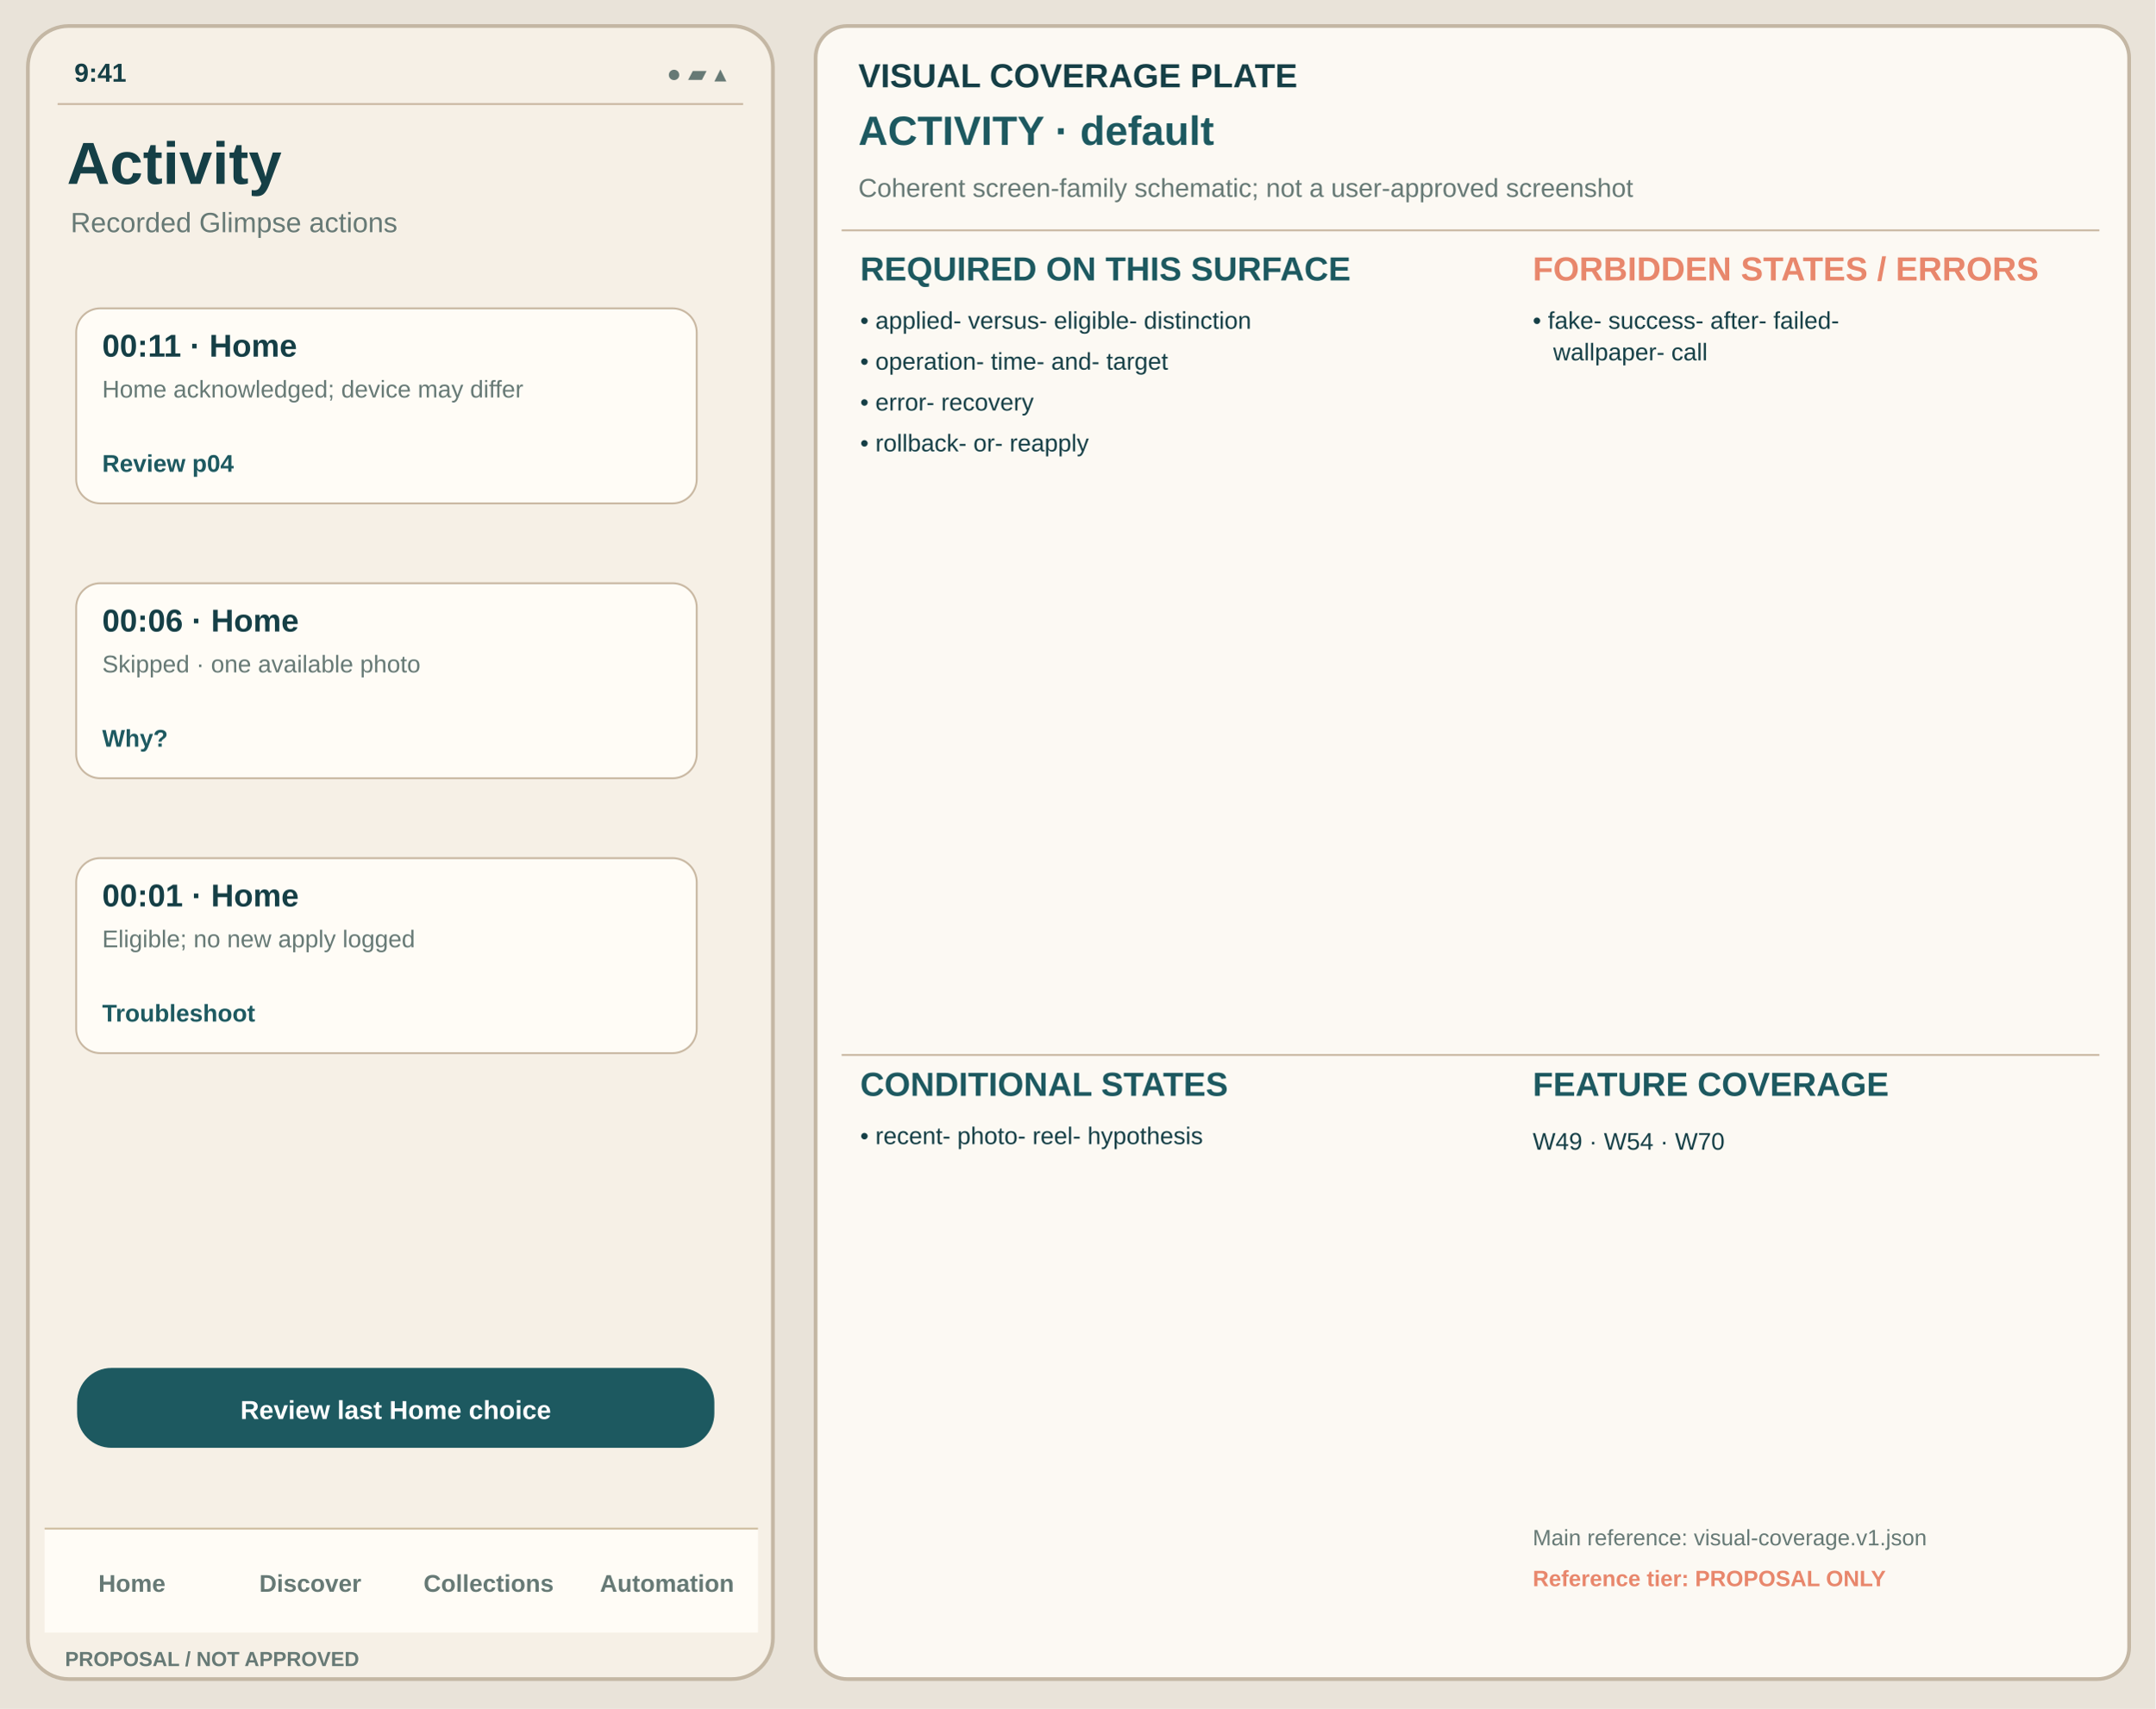
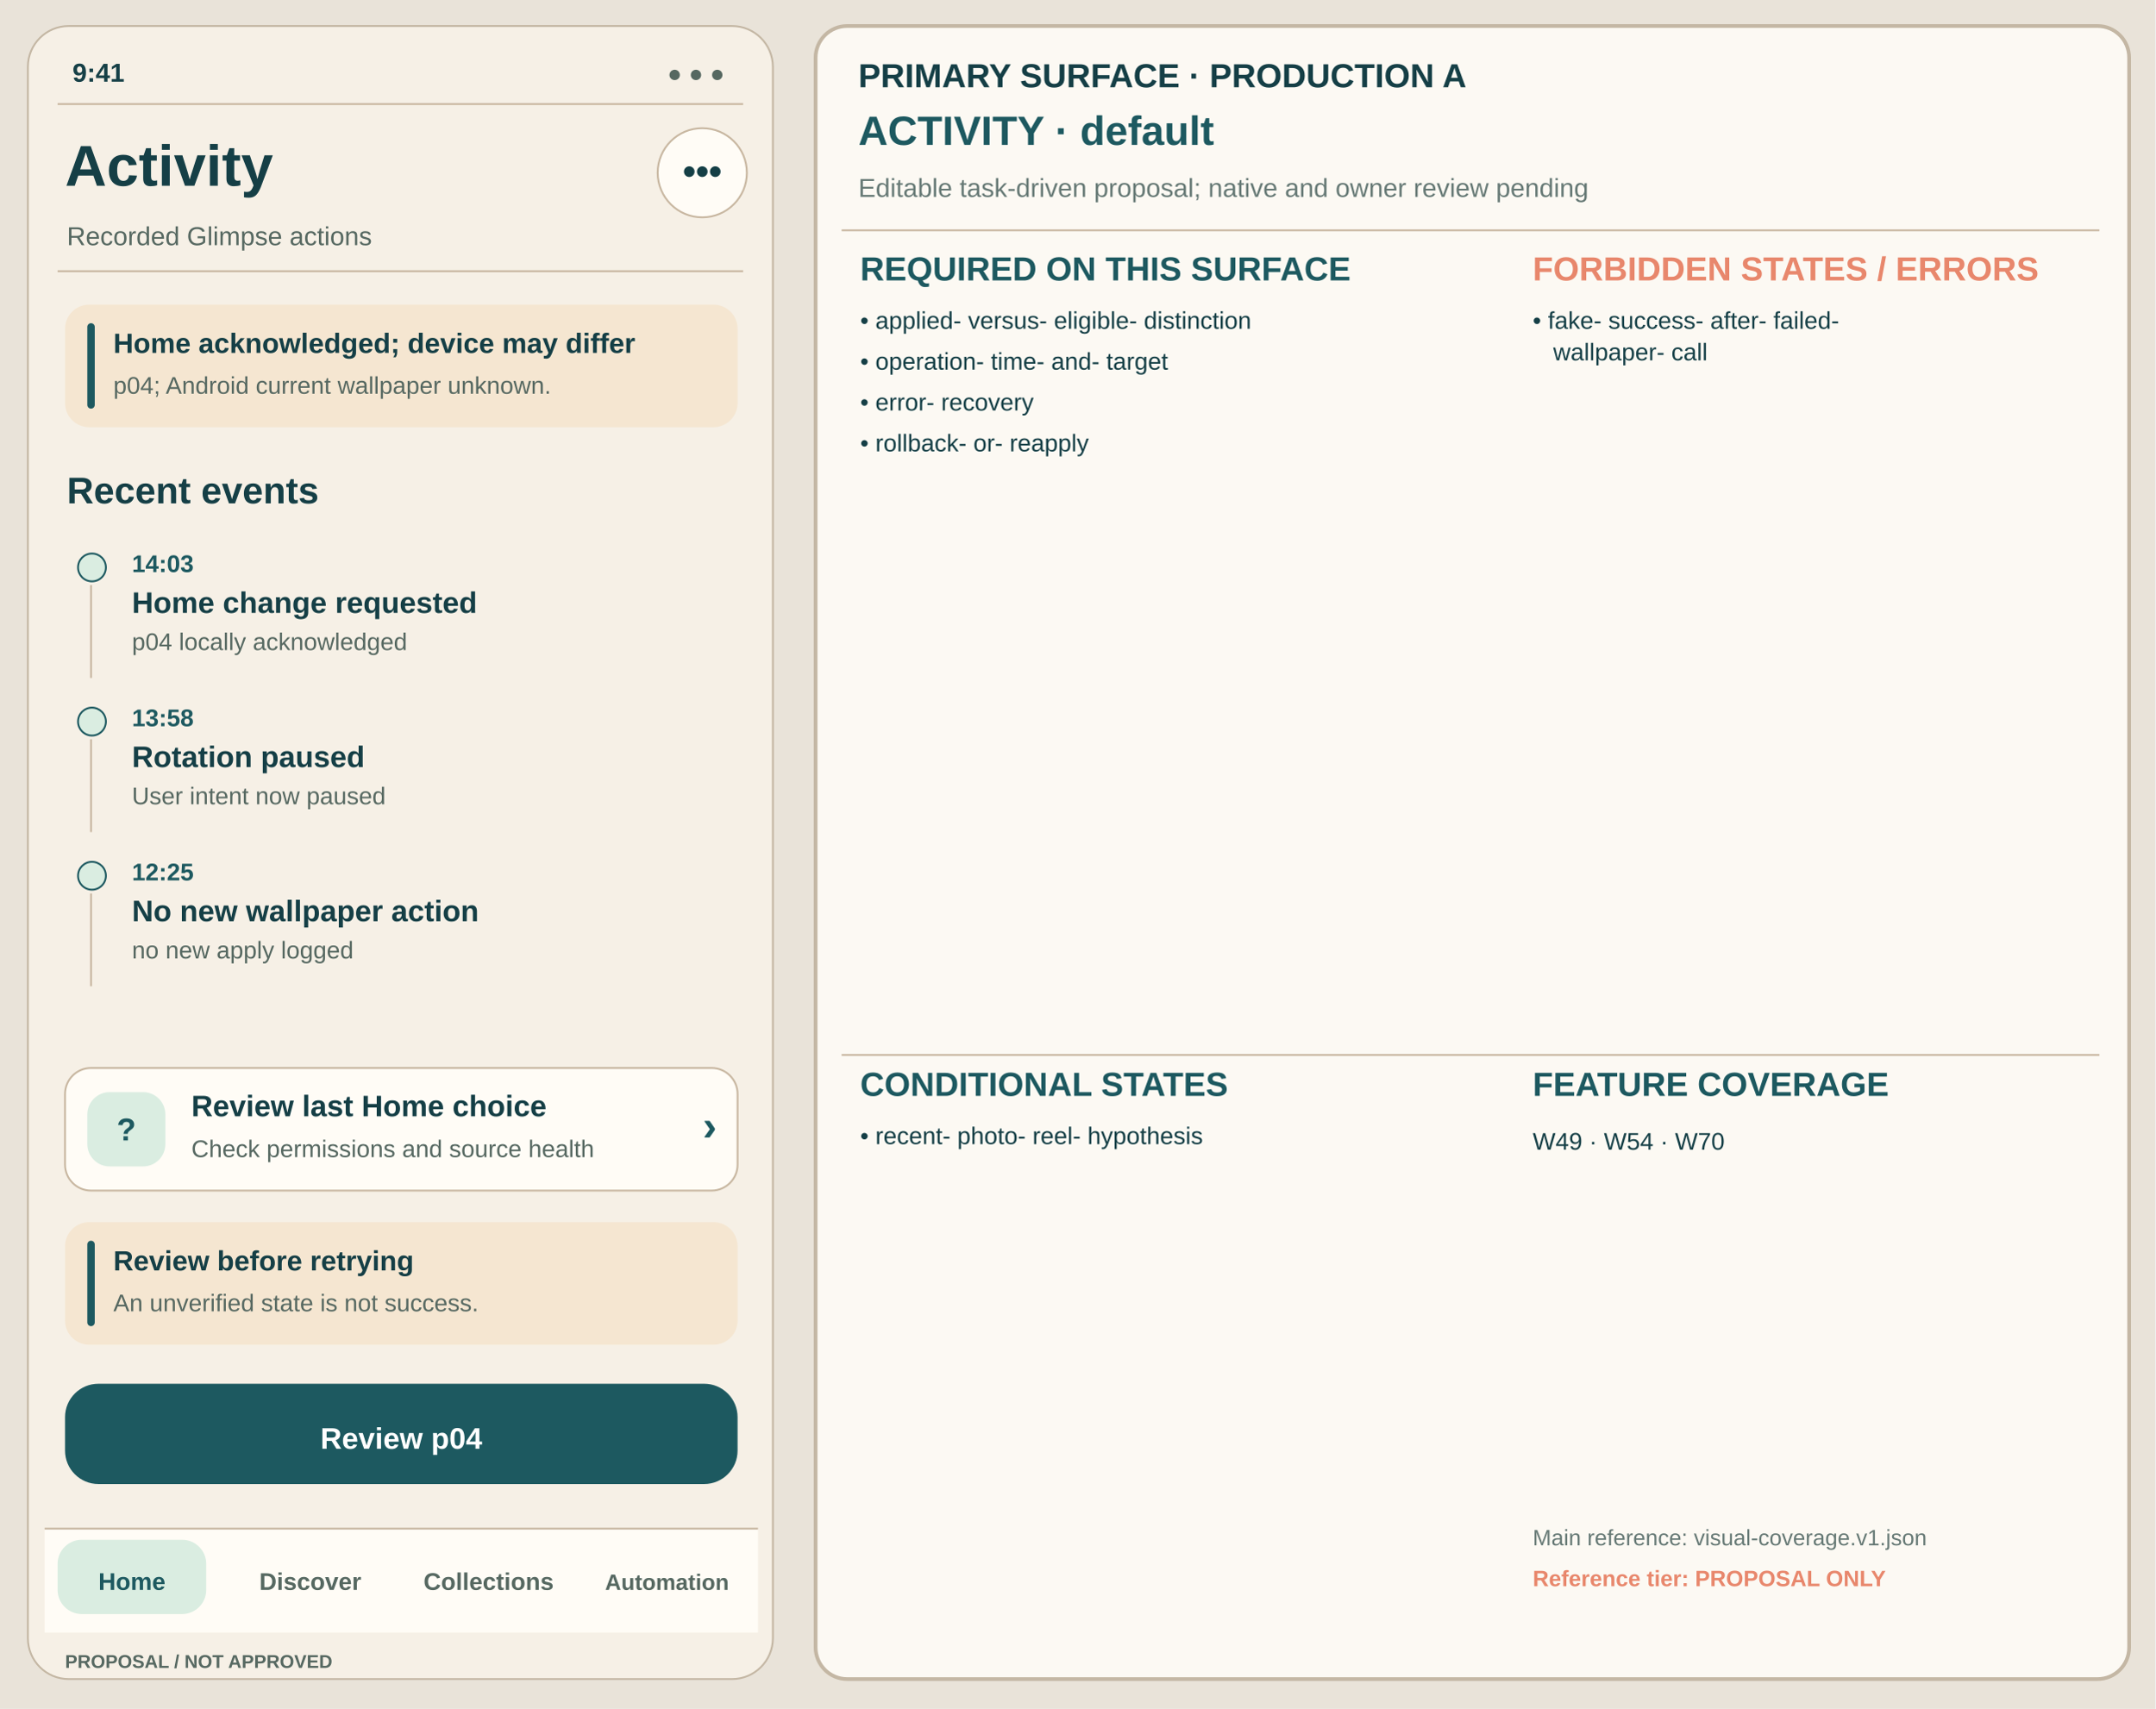
<svg xmlns="http://www.w3.org/2000/svg" width="1160" height="920" viewBox="0 0 1160 920" role="img" aria-label="Proposed Glimpse activity annotated layout, default state, not yet approved">
-   <rect width="1160" height="920" fill="#E9E3D9" />
-   <rect x="15" y="14" width="401" height="890" rx="22" fill="#F6F0E6" stroke="#C4B7A4" stroke-width="2" />
-   <text x="40" y="44" fill="#153F46" font-family="Arial,Helvetica,sans-serif" font-size="14" font-weight="650" text-anchor="start">9:41</text>
-   <text x="391" y="44" fill="#667975" font-family="Arial,Helvetica,sans-serif" font-size="13" font-weight="400" text-anchor="end">● ▰ ▴</text>
-   <path d="M31 56 L400 56" stroke="#C8B7A1" stroke-width="1" fill="none" />
-   <text x="36" y="99" fill="#153F46" font-family="Arial,Helvetica,sans-serif" font-size="32" font-weight="700" text-anchor="start">Activity</text>
-   <text x="38" y="125" fill="#667975" font-family="Arial,Helvetica,sans-serif" font-size="15" font-weight="400" text-anchor="start">Recorded Glimpse actions</text>
-   <rect x="41" y="166" width="334" height="105" rx="13" fill="#FFFCF6" stroke="#C8B7A1" stroke-width="1" />
-   <text x="55" y="192" fill="#153F46" font-family="Arial,Helvetica,sans-serif" font-size="17" font-weight="650" text-anchor="start">00:11 · Home</text>
-   <text x="55" y="214" fill="#667975" font-family="Arial,Helvetica,sans-serif" font-size="13" font-weight="400" text-anchor="start">Home acknowledged; device may differ</text>
-   <text x="55" y="254" fill="#1D5960" font-family="Arial,Helvetica,sans-serif" font-size="13" font-weight="650" text-anchor="start">Review p04</text>
-   <rect x="41" y="314" width="334" height="105" rx="13" fill="#FFFCF6" stroke="#C8B7A1" stroke-width="1" />
-   <text x="55" y="340" fill="#153F46" font-family="Arial,Helvetica,sans-serif" font-size="17" font-weight="650" text-anchor="start">00:06 · Home</text>
-   <text x="55" y="362" fill="#667975" font-family="Arial,Helvetica,sans-serif" font-size="13" font-weight="400" text-anchor="start">Skipped · one available photo</text>
-   <text x="55" y="402" fill="#1D5960" font-family="Arial,Helvetica,sans-serif" font-size="13" font-weight="650" text-anchor="start">Why?</text>
-   <rect x="41" y="462" width="334" height="105" rx="13" fill="#FFFCF6" stroke="#C8B7A1" stroke-width="1" />
-   <text x="55" y="488" fill="#153F46" font-family="Arial,Helvetica,sans-serif" font-size="17" font-weight="650" text-anchor="start">00:01 · Home</text>
-   <text x="55" y="510" fill="#667975" font-family="Arial,Helvetica,sans-serif" font-size="13" font-weight="400" text-anchor="start">Eligible; no new apply logged</text>
-   <text x="55" y="550" fill="#1D5960" font-family="Arial,Helvetica,sans-serif" font-size="13" font-weight="650" text-anchor="start">Troubleshoot</text>
-   <rect x="42" y="737" width="342" height="42" rx="18" fill="#1D5960" stroke="#1D5960" stroke-width="1" />
-   <text x="213" y="764" fill="#FFFFFF" font-family="Arial,Helvetica,sans-serif" font-size="14" font-weight="650" text-anchor="middle">Review last Home choice</text>
-   <rect x="24" y="823" width="384" height="56" rx="0" fill="#FFFCF6" stroke="none" stroke-width="1" />
-   <path d="M24 823 L408 823" stroke="#CEBC9F" stroke-width="1" fill="none" />
-   <text x="71" y="857" fill="#667975" font-family="Arial,Helvetica,sans-serif" font-size="13" font-weight="600" text-anchor="middle">Home</text>
-   <text x="167" y="857" fill="#667975" font-family="Arial,Helvetica,sans-serif" font-size="13" font-weight="600" text-anchor="middle">Discover</text>
-   <text x="263" y="857" fill="#667975" font-family="Arial,Helvetica,sans-serif" font-size="13" font-weight="600" text-anchor="middle">Collections</text>
-   <text x="359" y="857" fill="#667975" font-family="Arial,Helvetica,sans-serif" font-size="13" font-weight="600" text-anchor="middle">Automation</text>
-   <text x="35" y="897" fill="#667975" font-family="Arial,Helvetica,sans-serif" font-size="11" font-weight="650" text-anchor="start">PROPOSAL / NOT APPROVED</text>
+   <rect x="0" y="0" width="1160" height="920" rx="0" fill="#E9E3D9" stroke="none" />
+   <rect x="15" y="14" width="401" height="890" rx="22" fill="#F6F0E6" stroke="#C4B7A4" />
+   <text x="39" y="44" fill="#153F46" font-size="14" font-weight="700" font-family="Arial,Helvetica,sans-serif" text-anchor="start">9:41</text>
+   <text x="390" y="44" fill="#566861" font-size="13" font-weight="700" font-family="Arial,Helvetica,sans-serif" text-anchor="end">●  ●  ●</text>
+   <path d="M31 56 L400 56" fill="none" stroke="#C8B7A1" />
+   <path d="M31 146 L400 146" fill="none" stroke="#C8B7A1" />
+   <text x="35" y="100" fill="#153F46" font-size="31" font-weight="700" font-family="Arial,Helvetica,sans-serif" text-anchor="start">Activity</text>
+   <rect x="354" y="69" width="48" height="48" rx="24" fill="#FFFCF6" stroke="#C8B7A1" />
+   <text x="378" y="99" fill="#153F46" font-size="20" font-weight="700" font-family="Arial,Helvetica,sans-serif" text-anchor="middle">•••</text>
+   <text x="36" y="132" fill="#566861" font-size="14" font-weight="500" font-family="Arial,Helvetica,sans-serif" text-anchor="start">Recorded Glimpse actions</text>
+   <rect x="35" y="164" width="362" height="66" rx="13" fill="#F5E6D1" stroke="none" />
+   <rect x="47" y="174" width="4" height="46" rx="2" fill="#1D5960" stroke="none" />
+   <text x="61" y="190" fill="#153F46" font-size="15" font-weight="700" font-family="Arial,Helvetica,sans-serif" text-anchor="start">Home acknowledged; device may differ</text>
+   <text x="61" y="212" fill="#566861" font-size="13" font-weight="500" font-family="Arial,Helvetica,sans-serif" text-anchor="start">p04; Android current wallpaper unknown.</text>
+   <text x="36" y="271" fill="#153F46" font-size="20" font-weight="700" font-family="Arial,Helvetica,sans-serif" text-anchor="start">Recent events</text>
+   <rect x="42" y="298" width="15" height="15" rx="8" fill="#DAEDE1" stroke="#1D5960" />
+   <path d="M49 315 L49 365" fill="none" stroke="#C8B7A1" />
+   <text x="71" y="308" fill="#1D5960" font-size="13" font-weight="700" font-family="Arial,Helvetica,sans-serif" text-anchor="start">14:03</text>
+   <text x="71" y="330" fill="#153F46" font-size="16" font-weight="700" font-family="Arial,Helvetica,sans-serif" text-anchor="start">Home change requested</text>
+   <text x="71" y="350" fill="#566861" font-size="13" font-weight="500" font-family="Arial,Helvetica,sans-serif" text-anchor="start">p04 locally acknowledged</text>
+   <rect x="42" y="381" width="15" height="15" rx="8" fill="#DAEDE1" stroke="#1D5960" />
+   <path d="M49 398 L49 448" fill="none" stroke="#C8B7A1" />
+   <text x="71" y="391" fill="#1D5960" font-size="13" font-weight="700" font-family="Arial,Helvetica,sans-serif" text-anchor="start">13:58</text>
+   <text x="71" y="413" fill="#153F46" font-size="16" font-weight="700" font-family="Arial,Helvetica,sans-serif" text-anchor="start">Rotation paused</text>
+   <text x="71" y="433" fill="#566861" font-size="13" font-weight="500" font-family="Arial,Helvetica,sans-serif" text-anchor="start">User intent now paused</text>
+   <rect x="42" y="464" width="15" height="15" rx="8" fill="#DAEDE1" stroke="#1D5960" />
+   <path d="M49 481 L49 531" fill="none" stroke="#C8B7A1" />
+   <text x="71" y="474" fill="#1D5960" font-size="13" font-weight="700" font-family="Arial,Helvetica,sans-serif" text-anchor="start">12:25</text>
+   <text x="71" y="496" fill="#153F46" font-size="16" font-weight="700" font-family="Arial,Helvetica,sans-serif" text-anchor="start">No new wallpaper action</text>
+   <text x="71" y="516" fill="#566861" font-size="13" font-weight="500" font-family="Arial,Helvetica,sans-serif" text-anchor="start">no new apply logged</text>
+   <rect x="35" y="575" width="362" height="66" rx="14" fill="#FFFCF6" stroke="#C8B7A1" />
+   <rect x="47" y="588" width="42" height="40" rx="12" fill="#DAEDE1" stroke="none" />
+   <text x="68" y="614" fill="#1D5960" font-size="17" font-weight="700" font-family="Arial,Helvetica,sans-serif" text-anchor="middle">?</text>
+   <text x="103" y="601" fill="#153F46" font-size="16" font-weight="700" font-family="Arial,Helvetica,sans-serif" text-anchor="start">Review last Home choice</text>
+   <text x="103" y="623" fill="#566861" font-size="13" font-weight="500" font-family="Arial,Helvetica,sans-serif" text-anchor="start">Check permissions and source health</text>
+   <text x="382" y="614" fill="#1D5960" font-size="23" font-weight="700" font-family="Arial,Helvetica,sans-serif" text-anchor="middle">›</text>
+   <rect x="35" y="658" width="362" height="66" rx="13" fill="#F5E6D1" stroke="none" />
+   <rect x="47" y="668" width="4" height="46" rx="2" fill="#1D5960" stroke="none" />
+   <text x="61" y="684" fill="#153F46" font-size="15" font-weight="700" font-family="Arial,Helvetica,sans-serif" text-anchor="start">Review before retrying</text>
+   <text x="61" y="706" fill="#566861" font-size="13" font-weight="500" font-family="Arial,Helvetica,sans-serif" text-anchor="start">An unverified state is not success.</text>
+   <rect x="35" y="745" width="362" height="54" rx="18" fill="#1D5960" stroke="none" />
+   <text x="216" y="780" fill="#FFFFFF" font-size="16" font-weight="700" font-family="Arial,Helvetica,sans-serif" text-anchor="middle">Review p04</text>
+   <rect x="24" y="823" width="384" height="56" rx="0" fill="#FFFCF6" stroke="none" />
+   <path d="M24 823 L408 823" fill="none" stroke="#C8B7A1" />
+   <rect x="31" y="829" width="80" height="40" rx="13" fill="#DAEDE1" stroke="none" />
+   <text x="71" y="856" fill="#1D5960" font-size="13" font-weight="700" font-family="Arial,Helvetica,sans-serif" text-anchor="middle">Home</text>
+   <text x="167" y="856" fill="#566861" font-size="13" font-weight="600" font-family="Arial,Helvetica,sans-serif" text-anchor="middle">Discover</text>
+   <text x="263" y="856" fill="#566861" font-size="13" font-weight="600" font-family="Arial,Helvetica,sans-serif" text-anchor="middle">Collections</text>
+   <text x="359" y="856" fill="#566861" font-size="12" font-weight="600" font-family="Arial,Helvetica,sans-serif" text-anchor="middle">Automation</text>
+   <text x="35" y="898" fill="#566861" font-size="10" font-weight="700" font-family="Arial,Helvetica,sans-serif" text-anchor="start">PROPOSAL / NOT APPROVED</text>
  <rect x="439" y="14" width="707" height="890" rx="17" fill="#FCF9F3" stroke="#C4B7A4" stroke-width="2" />
-   <text x="462" y="47" fill="#153F46" font-family="Arial,Helvetica,sans-serif" font-size="18" font-weight="700" text-anchor="start">VISUAL COVERAGE PLATE</text>
+   <text x="462" y="47" fill="#153F46" font-family="Arial,Helvetica,sans-serif" font-size="18" font-weight="700" text-anchor="start">PRIMARY SURFACE · PRODUCTION A</text>
  <text x="462" y="78" fill="#1D5960" font-family="Arial,Helvetica,sans-serif" font-size="22" font-weight="700" text-anchor="start">ACTIVITY · default</text>
-   <text x="462" y="106" fill="#667975" font-family="Arial,Helvetica,sans-serif" font-size="14" font-weight="400" text-anchor="start">Coherent screen-family schematic; not a user-approved screenshot</text>
+   <text x="462" y="106" fill="#667975" font-family="Arial,Helvetica,sans-serif" font-size="14" font-weight="400" text-anchor="start">Editable task-driven proposal; native and owner review pending</text>
  <path d="M453 124 L1130 124" stroke="#C8B7A1" stroke-width="1" fill="none" />
  <text x="463" y="151" fill="#1D5960" font-family="Arial,Helvetica,sans-serif" font-size="18" font-weight="700" text-anchor="start">REQUIRED ON THIS SURFACE</text>
  <text x="463" y="177" fill="#153F46" font-family="Arial,Helvetica,sans-serif" font-size="13" font-weight="400" text-anchor="start">• applied- versus- eligible- distinction</text>
  <text x="463" y="199" fill="#153F46" font-family="Arial,Helvetica,sans-serif" font-size="13" font-weight="400" text-anchor="start">• operation- time- and- target</text>
  <text x="463" y="221" fill="#153F46" font-family="Arial,Helvetica,sans-serif" font-size="13" font-weight="400" text-anchor="start">• error- recovery</text>
  <text x="463" y="243" fill="#153F46" font-family="Arial,Helvetica,sans-serif" font-size="13" font-weight="400" text-anchor="start">• rollback- or- reapply</text>
  <text x="825" y="151" fill="#E8876C" font-family="Arial,Helvetica,sans-serif" font-size="18" font-weight="700" text-anchor="start">FORBIDDEN STATES / ERRORS</text>
  <text x="825" y="177" fill="#153F46" font-family="Arial,Helvetica,sans-serif" font-size="13" font-weight="400" text-anchor="start">• fake- success- after- failed-</text>
  <text x="836" y="194" fill="#153F46" font-family="Arial,Helvetica,sans-serif" font-size="13" font-weight="400" text-anchor="start">wallpaper- call</text>
  <path d="M453 568 L1130 568" stroke="#C8B7A1" stroke-width="1" fill="none" />
  <text x="463" y="590" fill="#1D5960" font-family="Arial,Helvetica,sans-serif" font-size="18" font-weight="700" text-anchor="start">CONDITIONAL STATES</text>
  <text x="463" y="616" fill="#153F46" font-family="Arial,Helvetica,sans-serif" font-size="13" font-weight="400" text-anchor="start">• recent- photo- reel- hypothesis</text>
  <text x="825" y="590" fill="#1D5960" font-family="Arial,Helvetica,sans-serif" font-size="18" font-weight="700" text-anchor="start">FEATURE COVERAGE</text>
  <text x="825" y="619" fill="#153F46" font-family="Arial,Helvetica,sans-serif" font-size="13" font-weight="400" text-anchor="start">W49 · W54 · W70</text>
  <text x="825" y="832" fill="#667975" font-family="Arial,Helvetica,sans-serif" font-size="12" font-weight="400" text-anchor="start">Main reference: visual-coverage.v1.json</text>
  <text x="825" y="854" fill="#E8876C" font-family="Arial,Helvetica,sans-serif" font-size="12" font-weight="700" text-anchor="start">Reference tier: PROPOSAL ONLY</text>
</svg>
